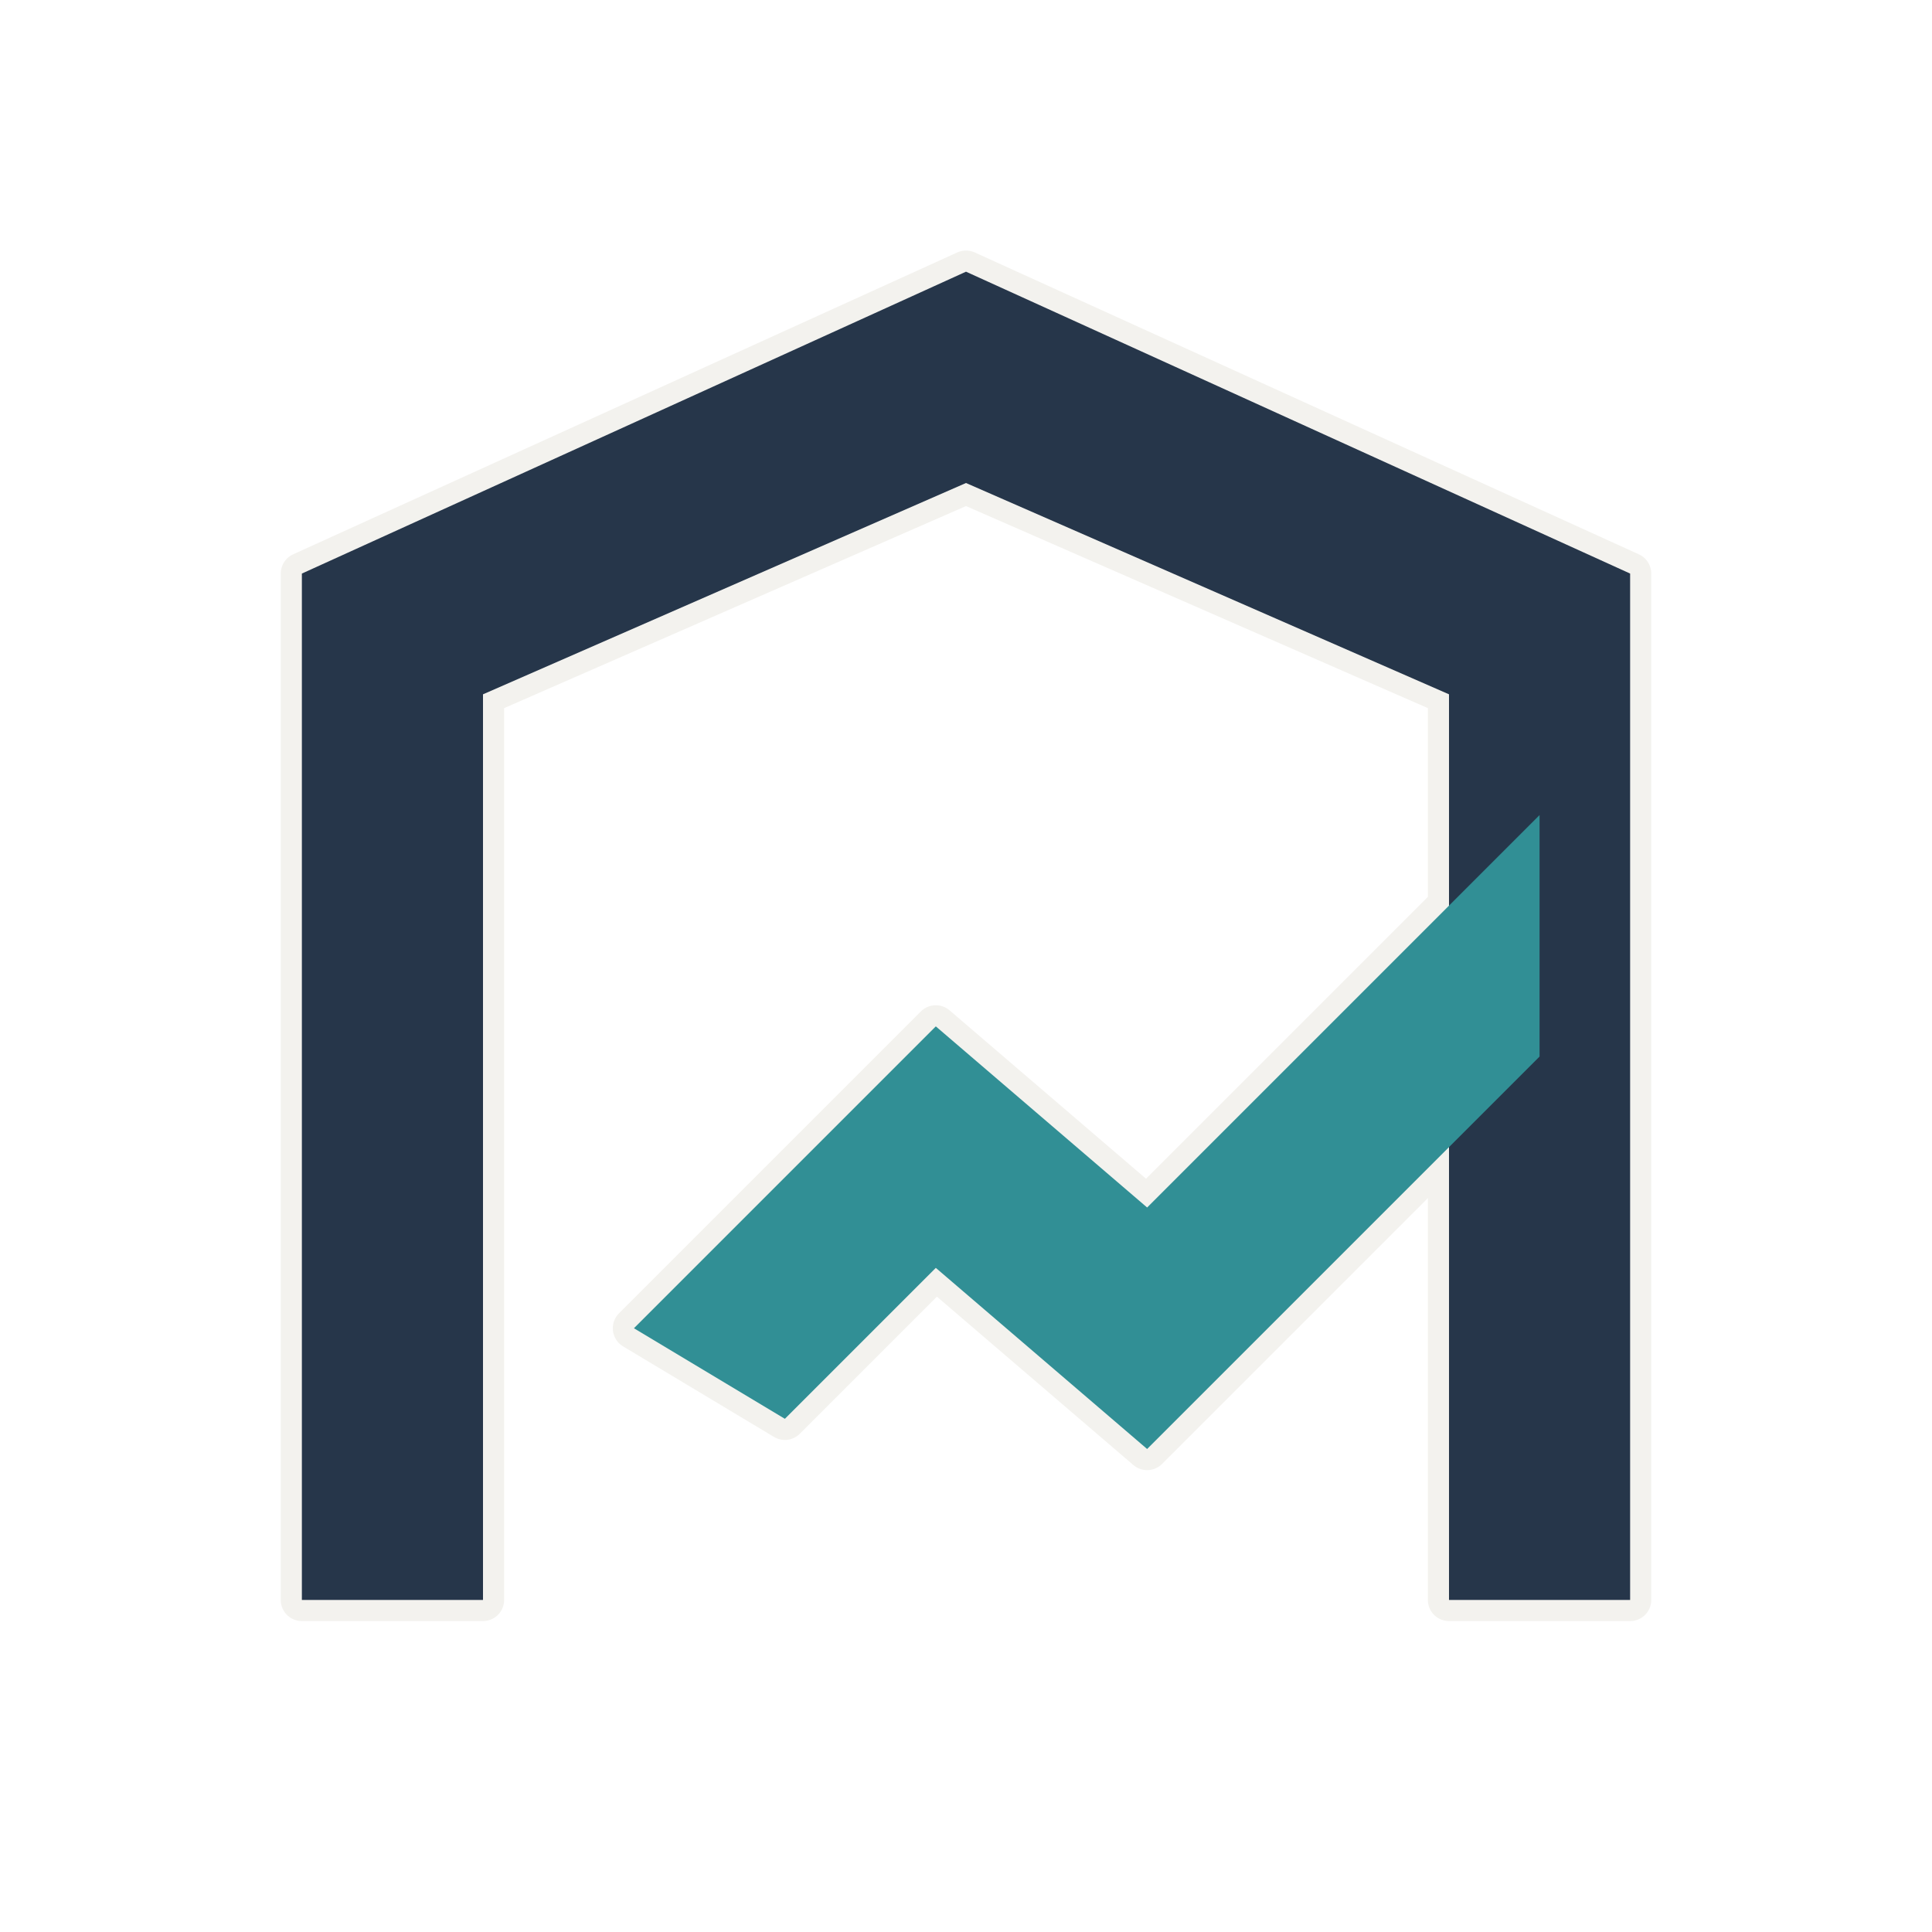
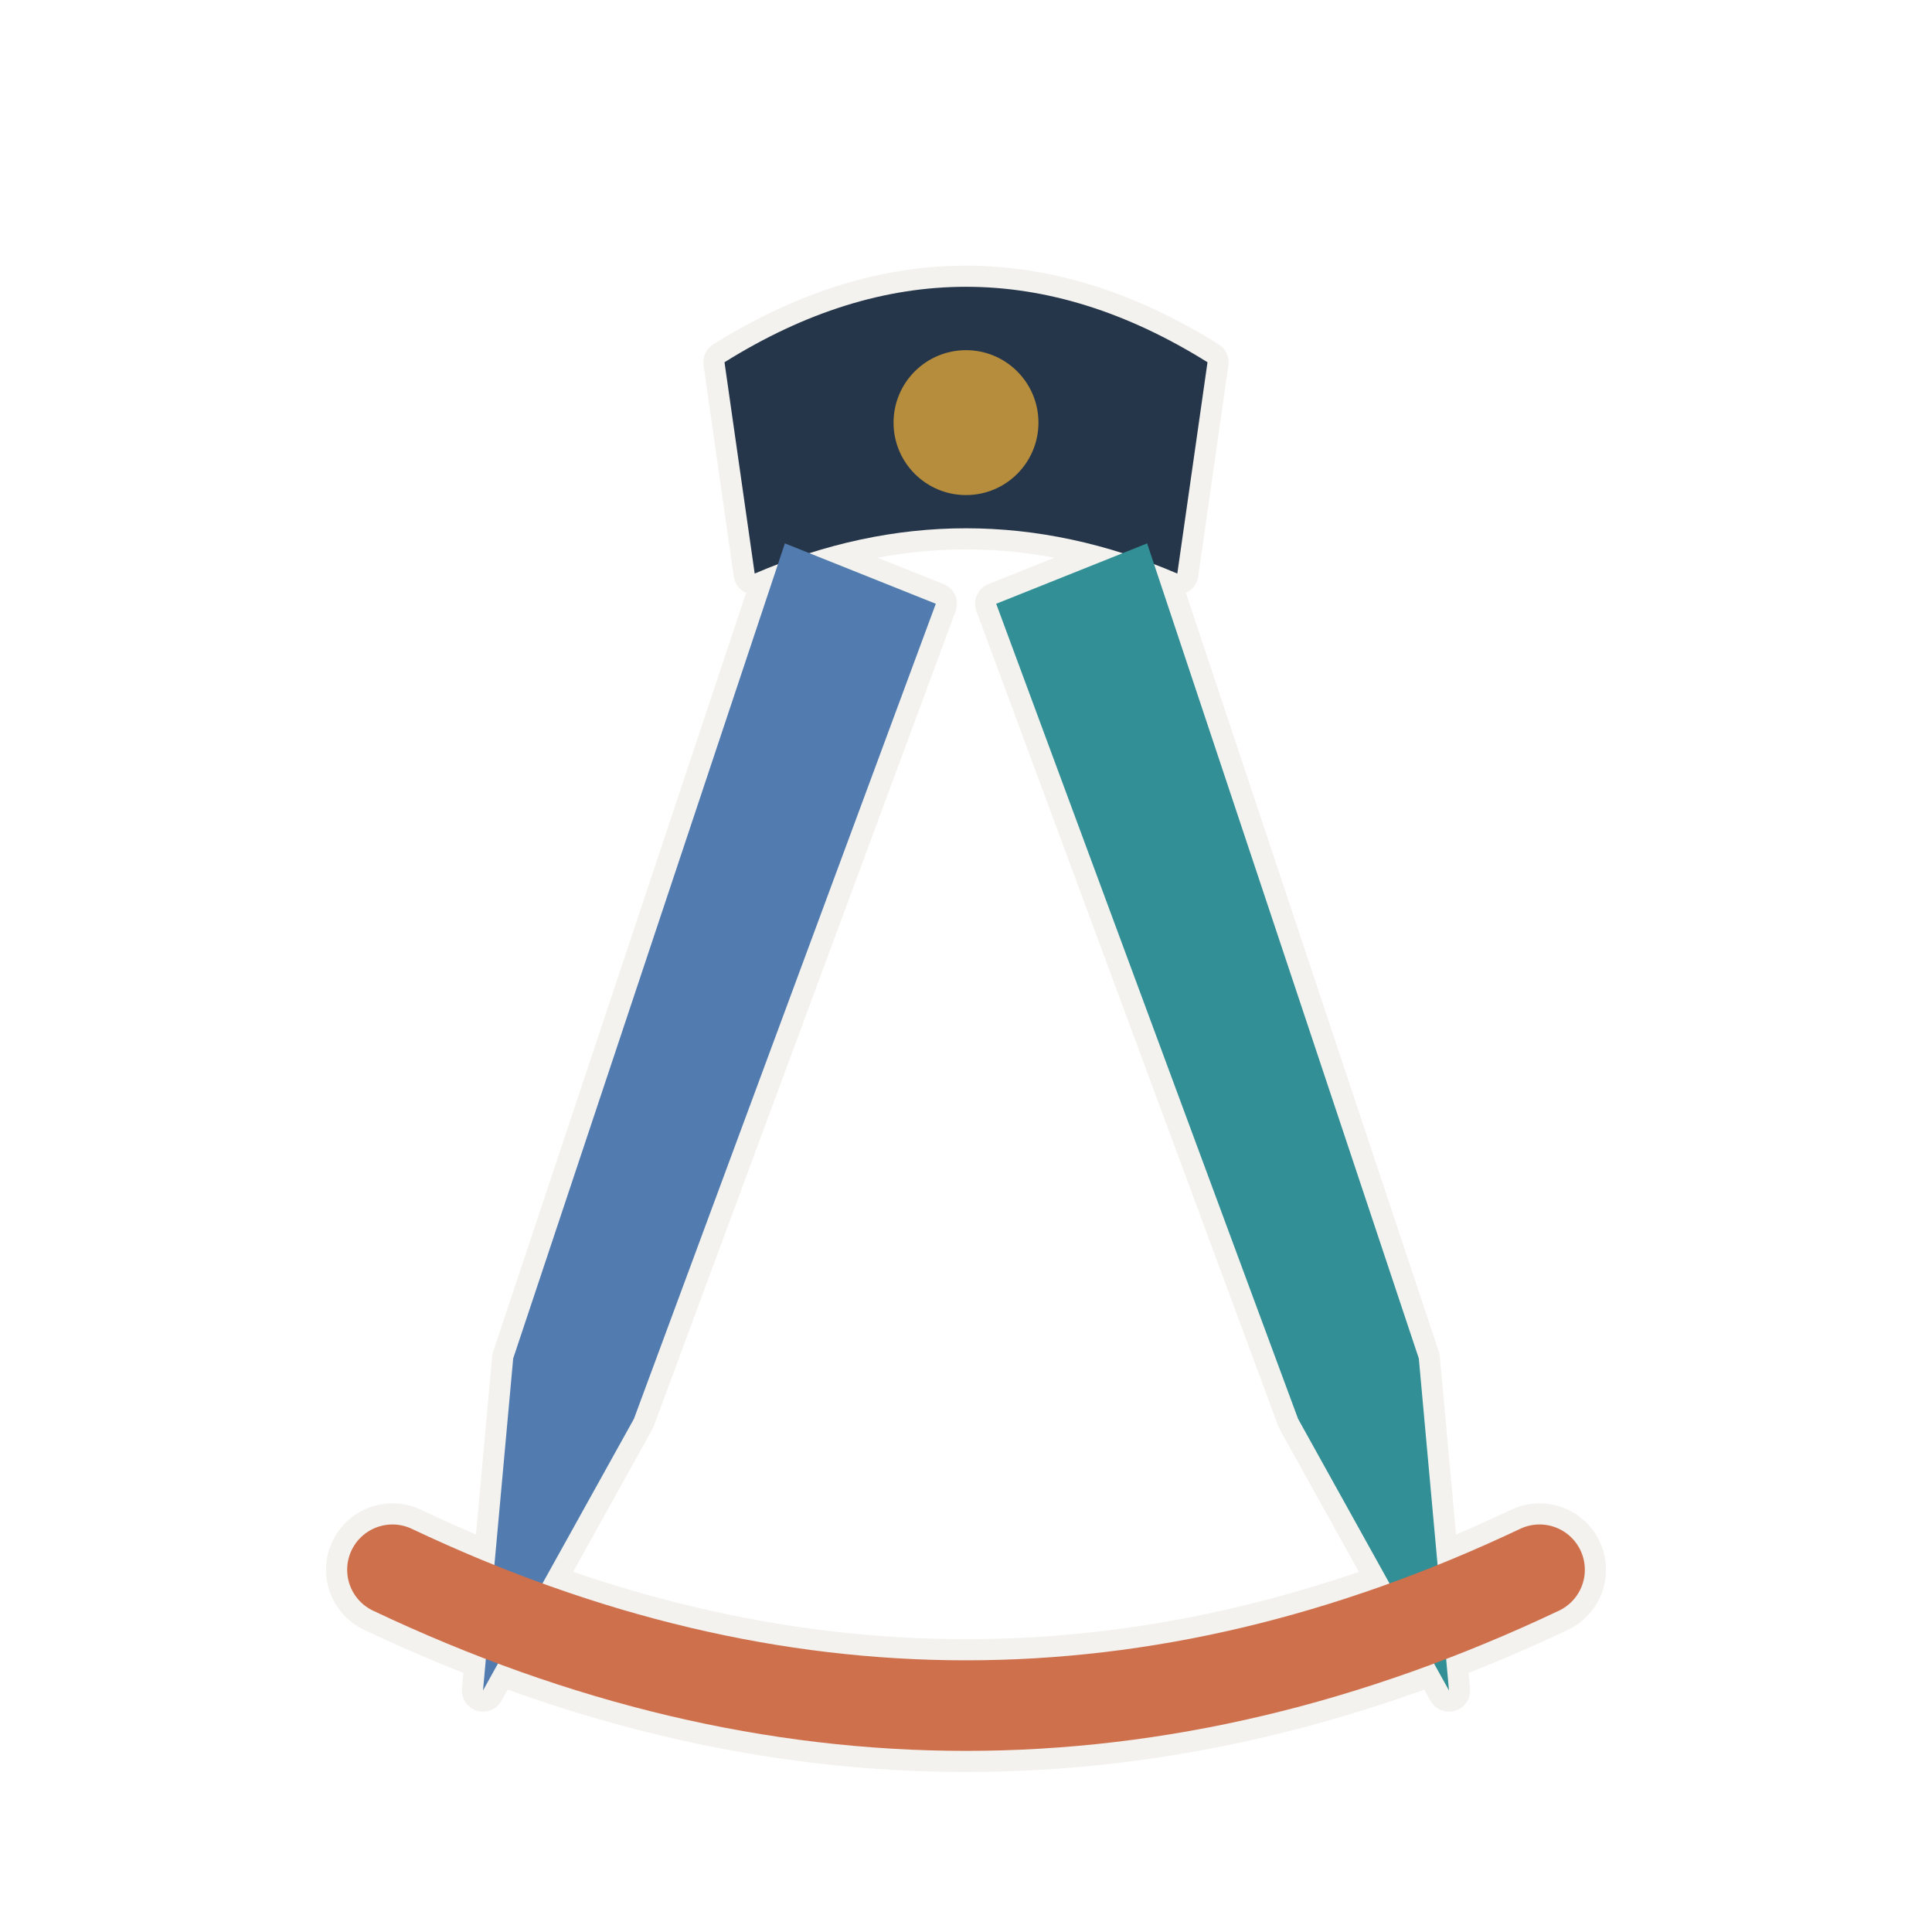
<svg xmlns="http://www.w3.org/2000/svg" width="64" height="64" viewBox="0 0 64 64" fill="none" stroke-linecap="round" stroke-linejoin="round" role="img" aria-labelledby="title">
  <g aria-hidden="true">
-     <path d="M10 53V19L32 9L54 19V53H48V23L32 16L16 23V53Z" fill="#F3F2EE" stroke="#F3F2EE" stroke-width="1.4" />
-     <path d="M21 44L31 34L38 40L51 27V35L38 48L31 42L26 47Z" fill="#F3F2EE" stroke="#F3F2EE" stroke-width="1.4" />
+     <path d="M24 12Q32 7 40 12L39 19Q32 16 25 19Z" fill="#F3F2EE" stroke="#F3F2EE" stroke-width="1.4" />
+     <circle cx="32" cy="14" r="2.4" fill="#F3F2EE" stroke="#F3F2EE" stroke-width="1.4" />
+     <path d="M26 18L31 20L21 47L16 56L17 45Z" fill="#F3F2EE" stroke="#F3F2EE" stroke-width="1.4" />
+     <path d="M38 18L33 20L43 47L48 56L47 45Z" fill="#F3F2EE" stroke="#F3F2EE" stroke-width="1.4" />
+     <path d="M13 52Q32 61 51 52" fill="none" stroke="#F3F2EE" stroke-width="4.4" />
  </g>
  <g>
-     <path d="M10 53V19L32 9L54 19V53H48V23L32 16L16 23V53Z" fill="#26364A" stroke="none" stroke-width="2.5" />
-     <path d="M21 44L31 34L38 40L51 27V35L38 48L31 42L26 47Z" fill="#318F95" stroke="none" stroke-width="2.5" />
+     <path d="M24 12Q32 7 40 12L39 19Q32 16 25 19Z" fill="#26364A" stroke="none" stroke-width="2.5" />
+     <circle cx="32" cy="14" r="2.4" fill="#B58D3C" stroke="none" stroke-width="2.5" />
+     <path d="M26 18L31 20L21 47L16 56L17 45Z" fill="#527CAF" stroke="none" stroke-width="2.5" />
+     <path d="M38 18L33 20L43 47L48 56L47 45Z" fill="#318F95" stroke="none" stroke-width="2.5" />
+     <path d="M13 52Q32 61 51 52" fill="none" stroke="#CF704D" stroke-width="3" />
  </g>
</svg>
